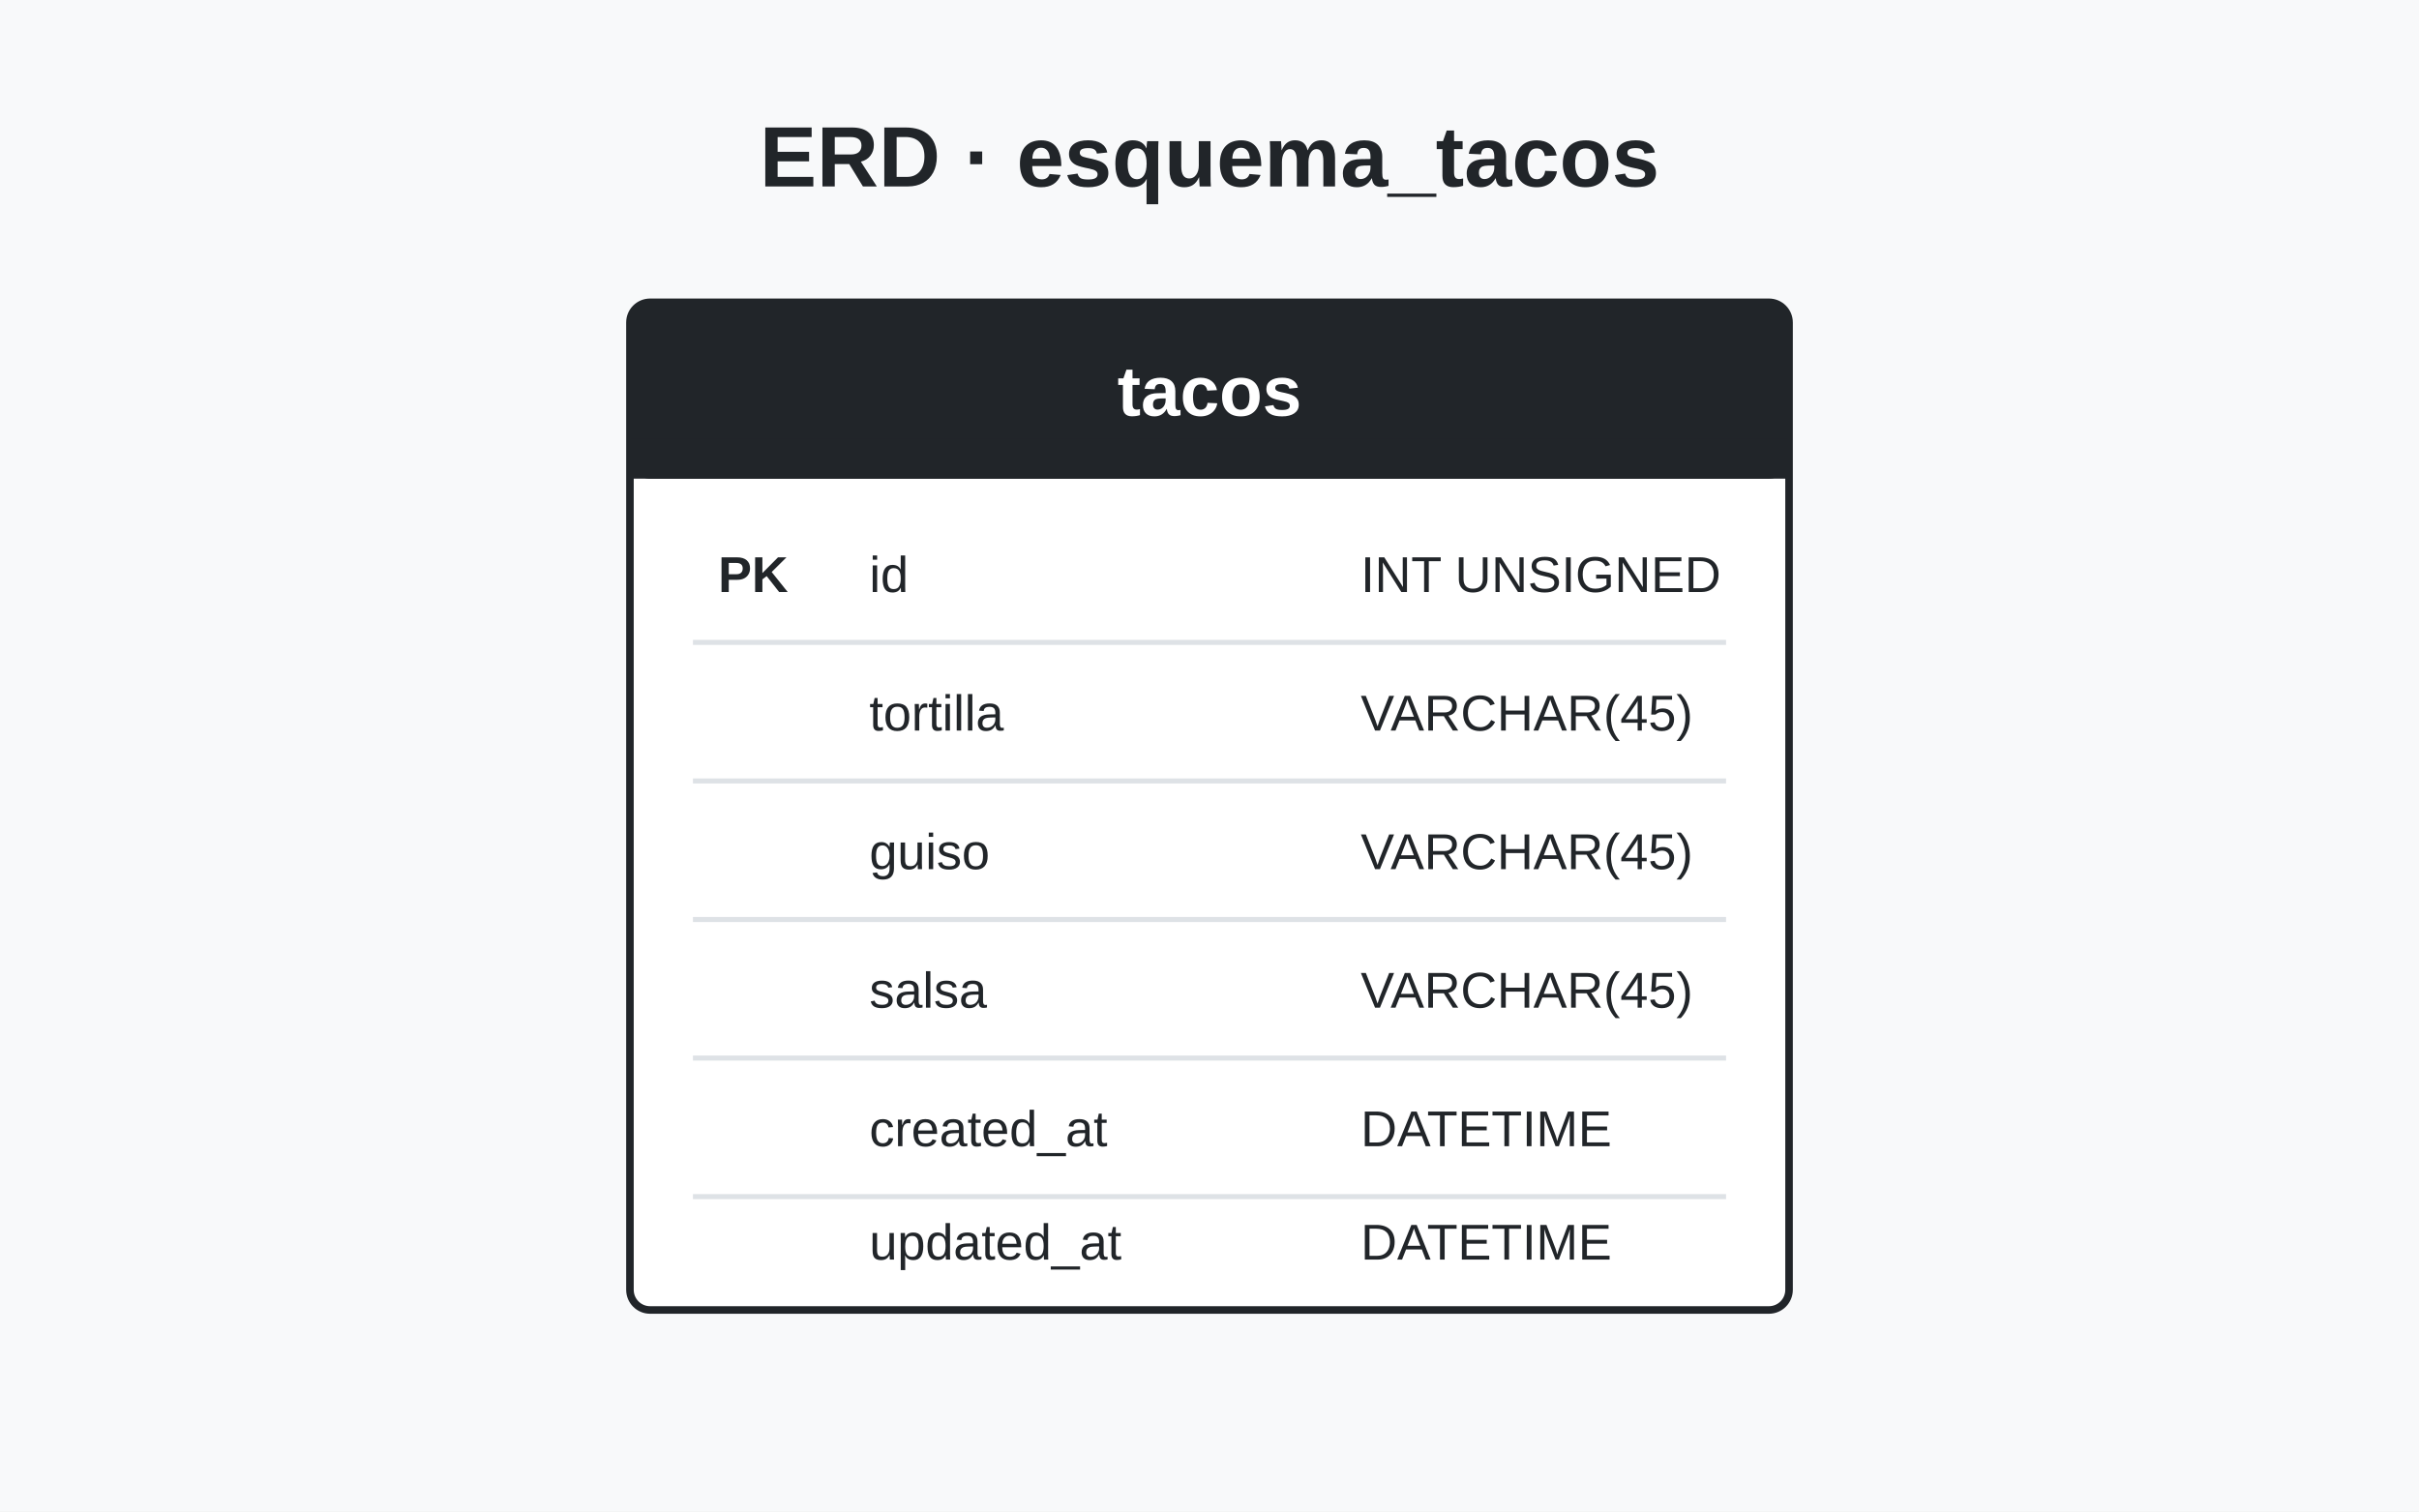
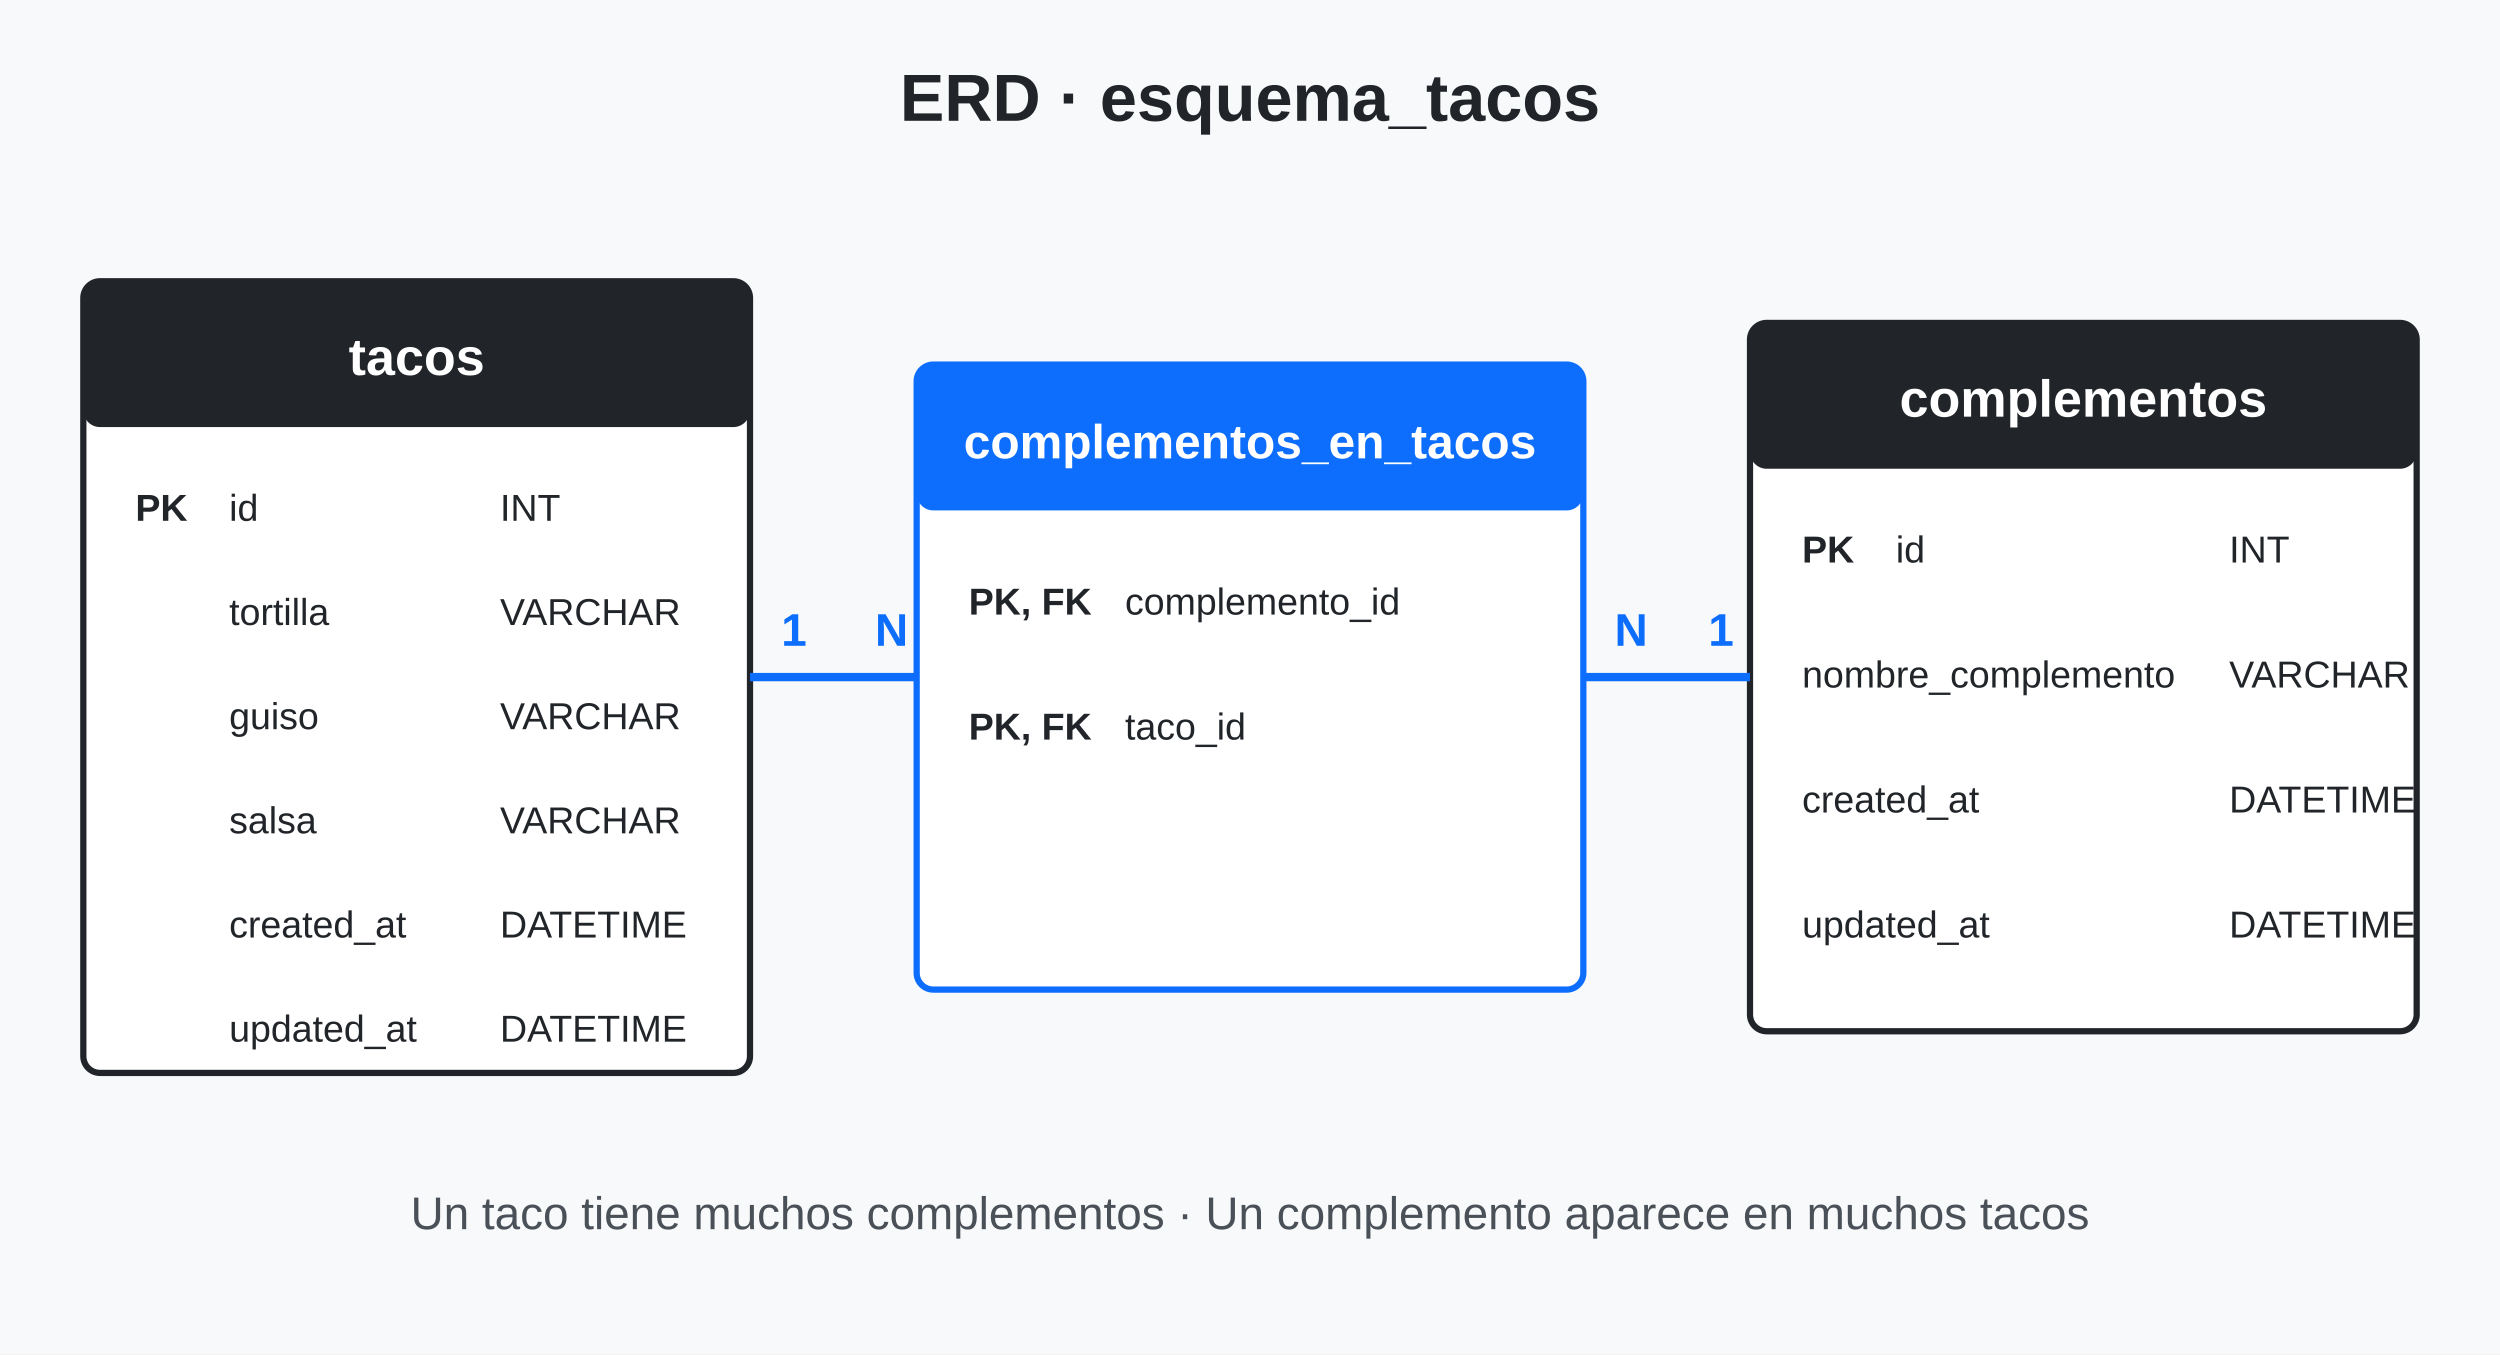
- <svg xmlns="http://www.w3.org/2000/svg" width="960" height="600" viewBox="0 0 960 600" role="img" aria-labelledby="title desc">
-   <rect width="960" height="600" fill="#f8f9fa" />
-   <text x="480" y="74" text-anchor="middle" font-family="Arial, sans-serif" font-size="34" font-weight="700" fill="#212529">ERD · esquema_tacos</text>
-   <rect x="250" y="120" width="460" height="400" rx="8" fill="#ffffff" stroke="#212529" stroke-width="3" />
-   <rect x="250" y="120" width="460" height="70" rx="8" fill="#212529" />
-   <path d="M250 182h460" stroke="#212529" stroke-width="16" />
-   <text x="480" y="165" text-anchor="middle" font-family="Arial, sans-serif" font-size="28" font-weight="700" fill="#ffffff">tacos</text>
-   <g font-family="Arial, sans-serif" font-size="20" fill="#212529">
-     <text x="285" y="235" font-weight="700">PK</text>
-     <text x="345" y="235">id</text>
-     <text x="540" y="235">INT UNSIGNED</text>
-     <text x="345" y="290">tortilla</text>
-     <text x="540" y="290">VARCHAR(45)</text>
-     <text x="345" y="345">guiso</text>
-     <text x="540" y="345">VARCHAR(45)</text>
-     <text x="345" y="400">salsa</text>
-     <text x="540" y="400">VARCHAR(45)</text>
-     <text x="345" y="455">created_at</text>
-     <text x="540" y="455">DATETIME</text>
-     <text x="345" y="500">updated_at</text>
-     <text x="540" y="500">DATETIME</text>
+ <svg xmlns="http://www.w3.org/2000/svg" width="1200" height="650" viewBox="0 0 1200 650" role="img" aria-labelledby="title desc">
+   <rect width="1200" height="650" fill="#f8f9fa" />
+   <text x="600" y="58" text-anchor="middle" font-family="Arial, sans-serif" font-size="32" font-weight="700" fill="#212529">ERD · esquema_tacos</text>
+   <g font-family="Arial, sans-serif" fill="#212529">
+     <rect x="40" y="135" width="320" height="380" rx="8" fill="#fff" stroke="#212529" stroke-width="3" />
+     <rect x="40" y="135" width="320" height="70" rx="8" fill="#212529" />
+     <text x="200" y="180" text-anchor="middle" font-size="25" font-weight="700" fill="#fff">tacos</text>
+     <g font-size="18">
+       <text x="65" y="250" font-weight="700">PK</text>
+       <text x="110" y="250">id</text>
+       <text x="240" y="250">INT</text>
+       <text x="110" y="300">tortilla</text>
+       <text x="240" y="300">VARCHAR</text>
+       <text x="110" y="350">guiso</text>
+       <text x="240" y="350">VARCHAR</text>
+       <text x="110" y="400">salsa</text>
+       <text x="240" y="400">VARCHAR</text>
+       <text x="110" y="450">created_at</text>
+       <text x="240" y="450">DATETIME</text>
+       <text x="110" y="500">updated_at</text>
+       <text x="240" y="500">DATETIME</text>
+     </g>
+     <rect x="440" y="175" width="320" height="300" rx="8" fill="#fff" stroke="#0d6efd" stroke-width="3" />
+     <rect x="440" y="175" width="320" height="70" rx="8" fill="#0d6efd" />
+     <text x="600" y="220" text-anchor="middle" font-size="23" font-weight="700" fill="#fff">complementos_en_tacos</text>
+     <g font-size="18">
+       <text x="465" y="295" font-weight="700">PK, FK</text>
+       <text x="540" y="295">complemento_id</text>
+       <text x="465" y="355" font-weight="700">PK, FK</text>
+       <text x="540" y="355">taco_id</text>
+     </g>
+     <rect x="840" y="155" width="320" height="340" rx="8" fill="#fff" stroke="#212529" stroke-width="3" />
+     <rect x="840" y="155" width="320" height="70" rx="8" fill="#212529" />
+     <text x="1000" y="200" text-anchor="middle" font-size="25" font-weight="700" fill="#fff">complementos</text>
+     <g font-size="18">
+       <text x="865" y="270" font-weight="700">PK</text>
+       <text x="910" y="270">id</text>
+       <text x="1070" y="270">INT</text>
+       <text x="865" y="330">nombre_complemento</text>
+       <text x="1070" y="330">VARCHAR</text>
+       <text x="865" y="390">created_at</text>
+       <text x="1070" y="390">DATETIME</text>
+       <text x="865" y="450">updated_at</text>
+       <text x="1070" y="450">DATETIME</text>
+     </g>
  </g>
-   <g stroke="#dee2e6" stroke-width="2">
-     <path d="M275 255h410M275 310h410M275 365h410M275 420h410M275 475h410" />
+   <g stroke="#0d6efd" stroke-width="4" fill="none">
+     <path d="M360 325h80" />
+     <path d="M760 325h80" />
  </g>
+   <g font-family="Arial, sans-serif" font-size="22" font-weight="700" fill="#0d6efd">
+     <text x="375" y="310">1</text>
+     <text x="420" y="310">N</text>
+     <text x="775" y="310">N</text>
+     <text x="820" y="310">1</text>
+   </g>
+   <text x="600" y="590" text-anchor="middle" font-family="Arial, sans-serif" font-size="22" fill="#495057">Un taco tiene muchos complementos · Un complemento aparece en muchos tacos</text>
</svg>
